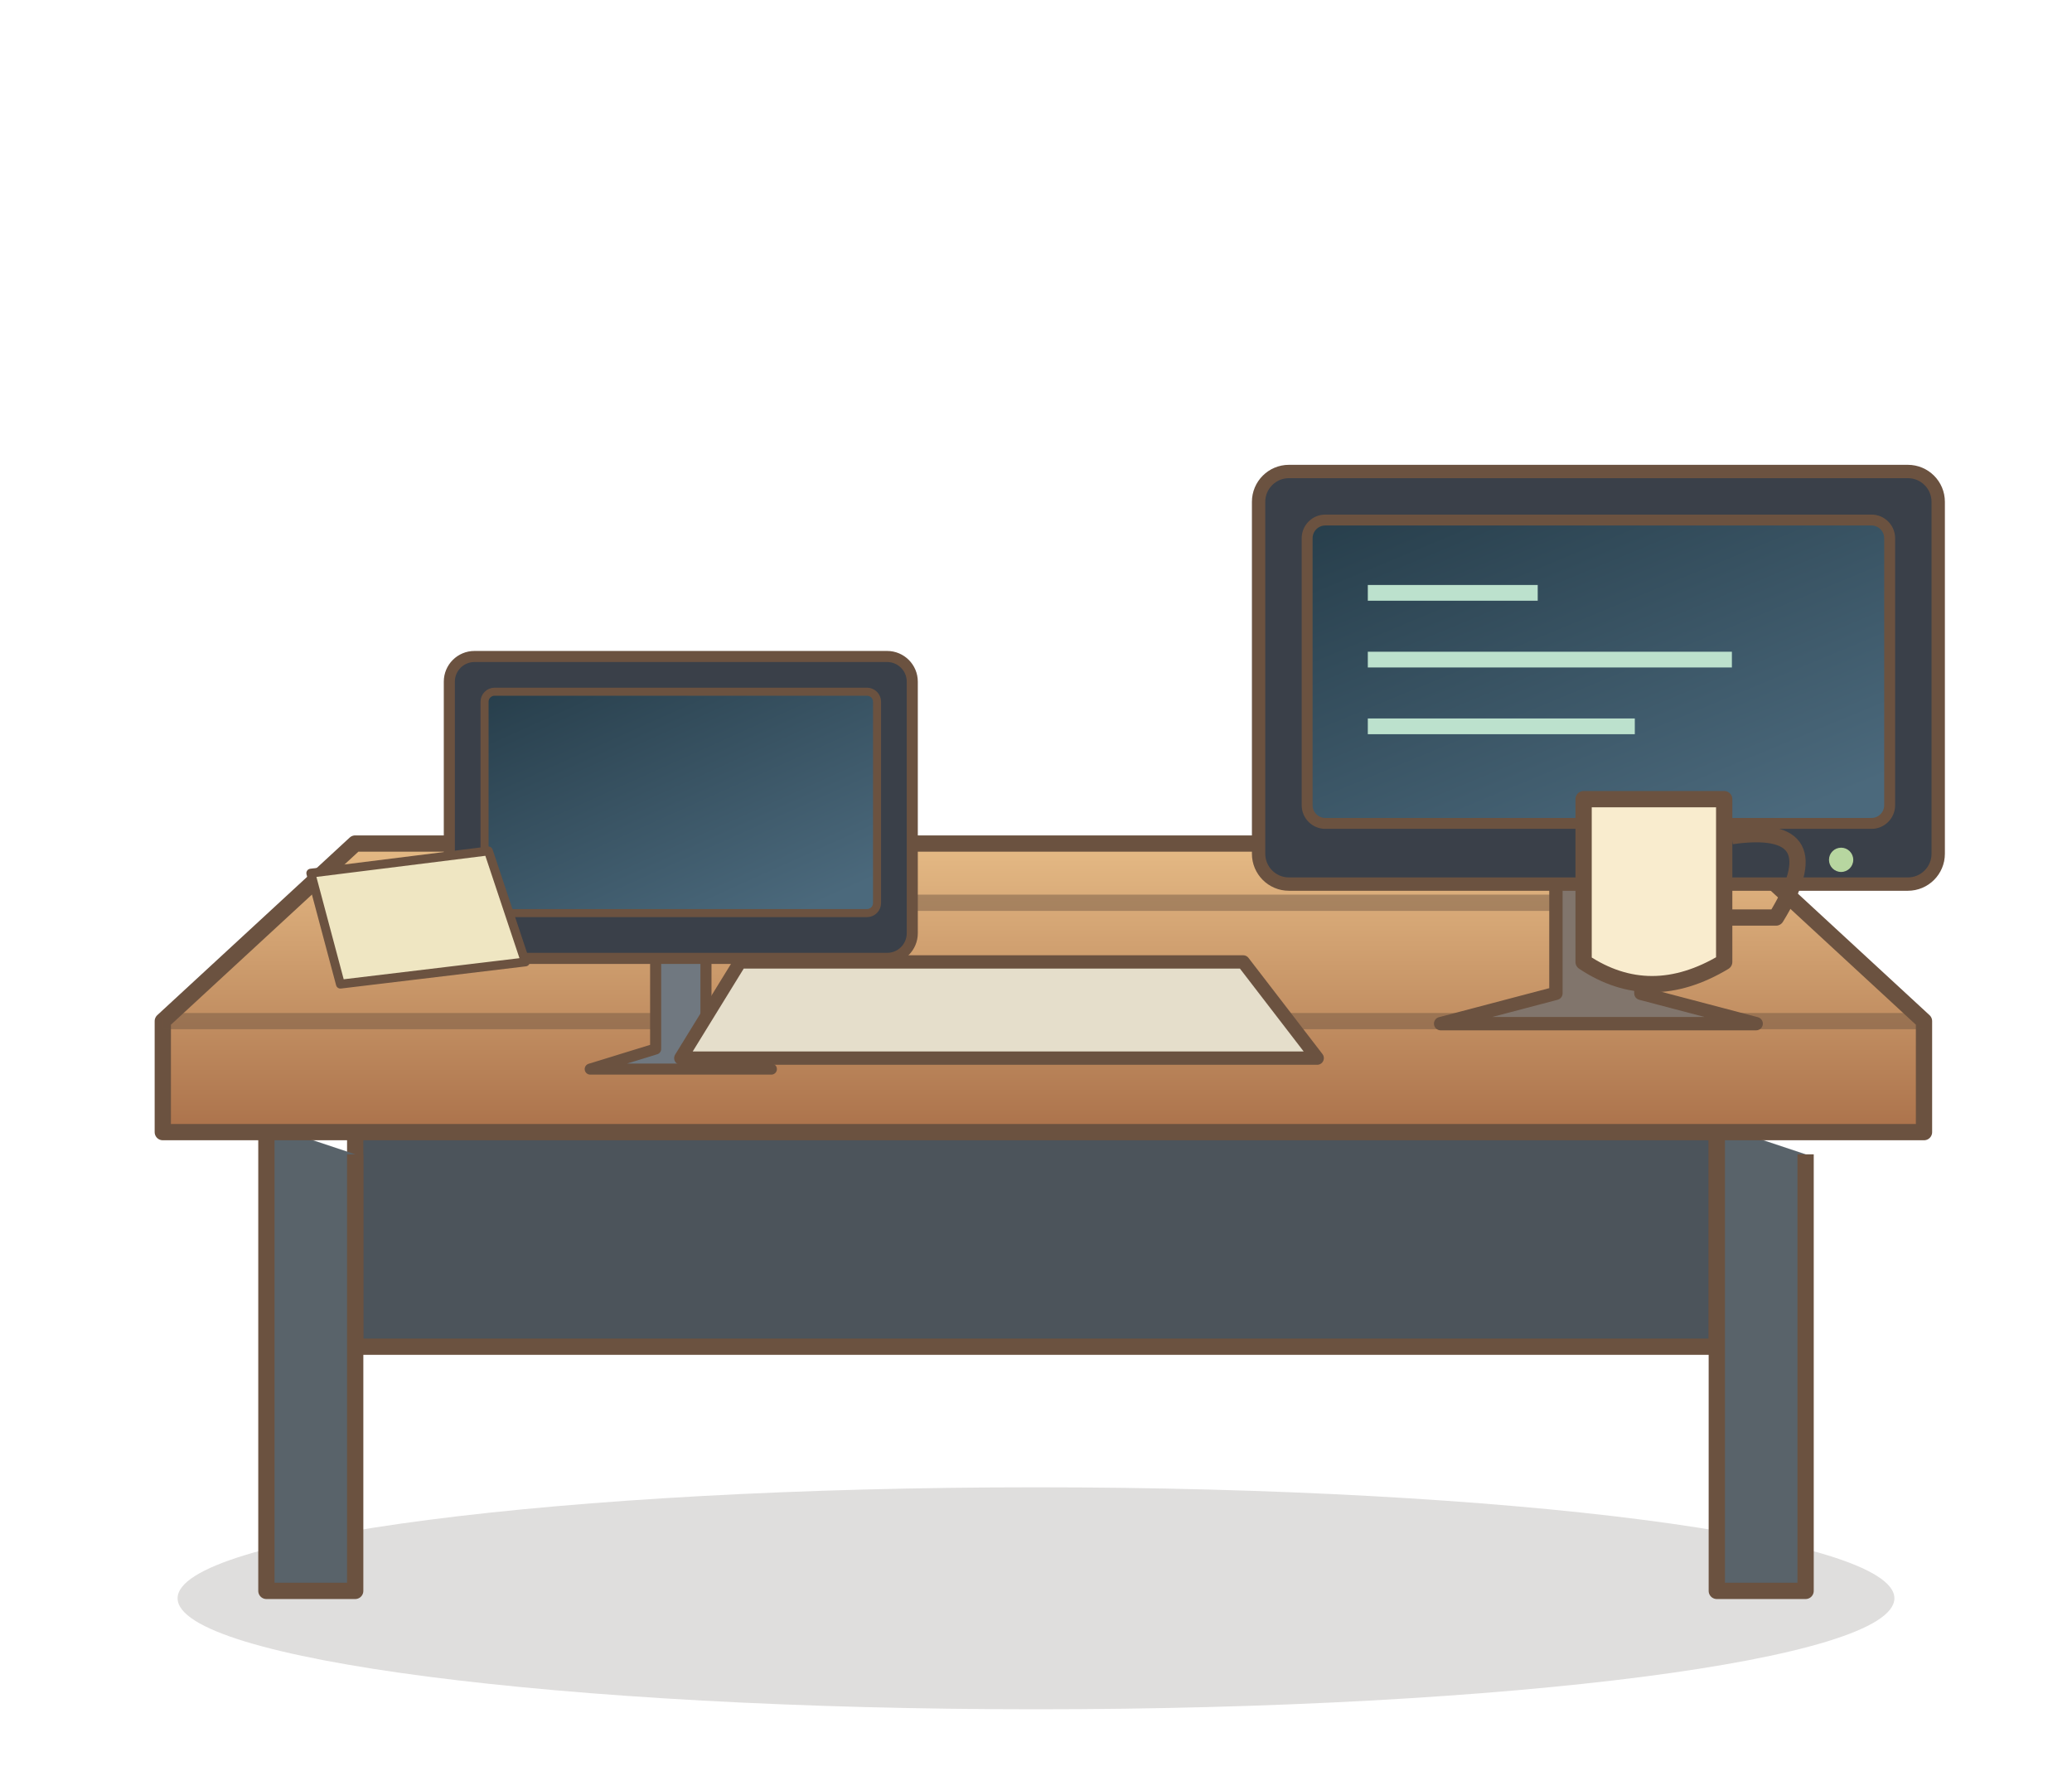
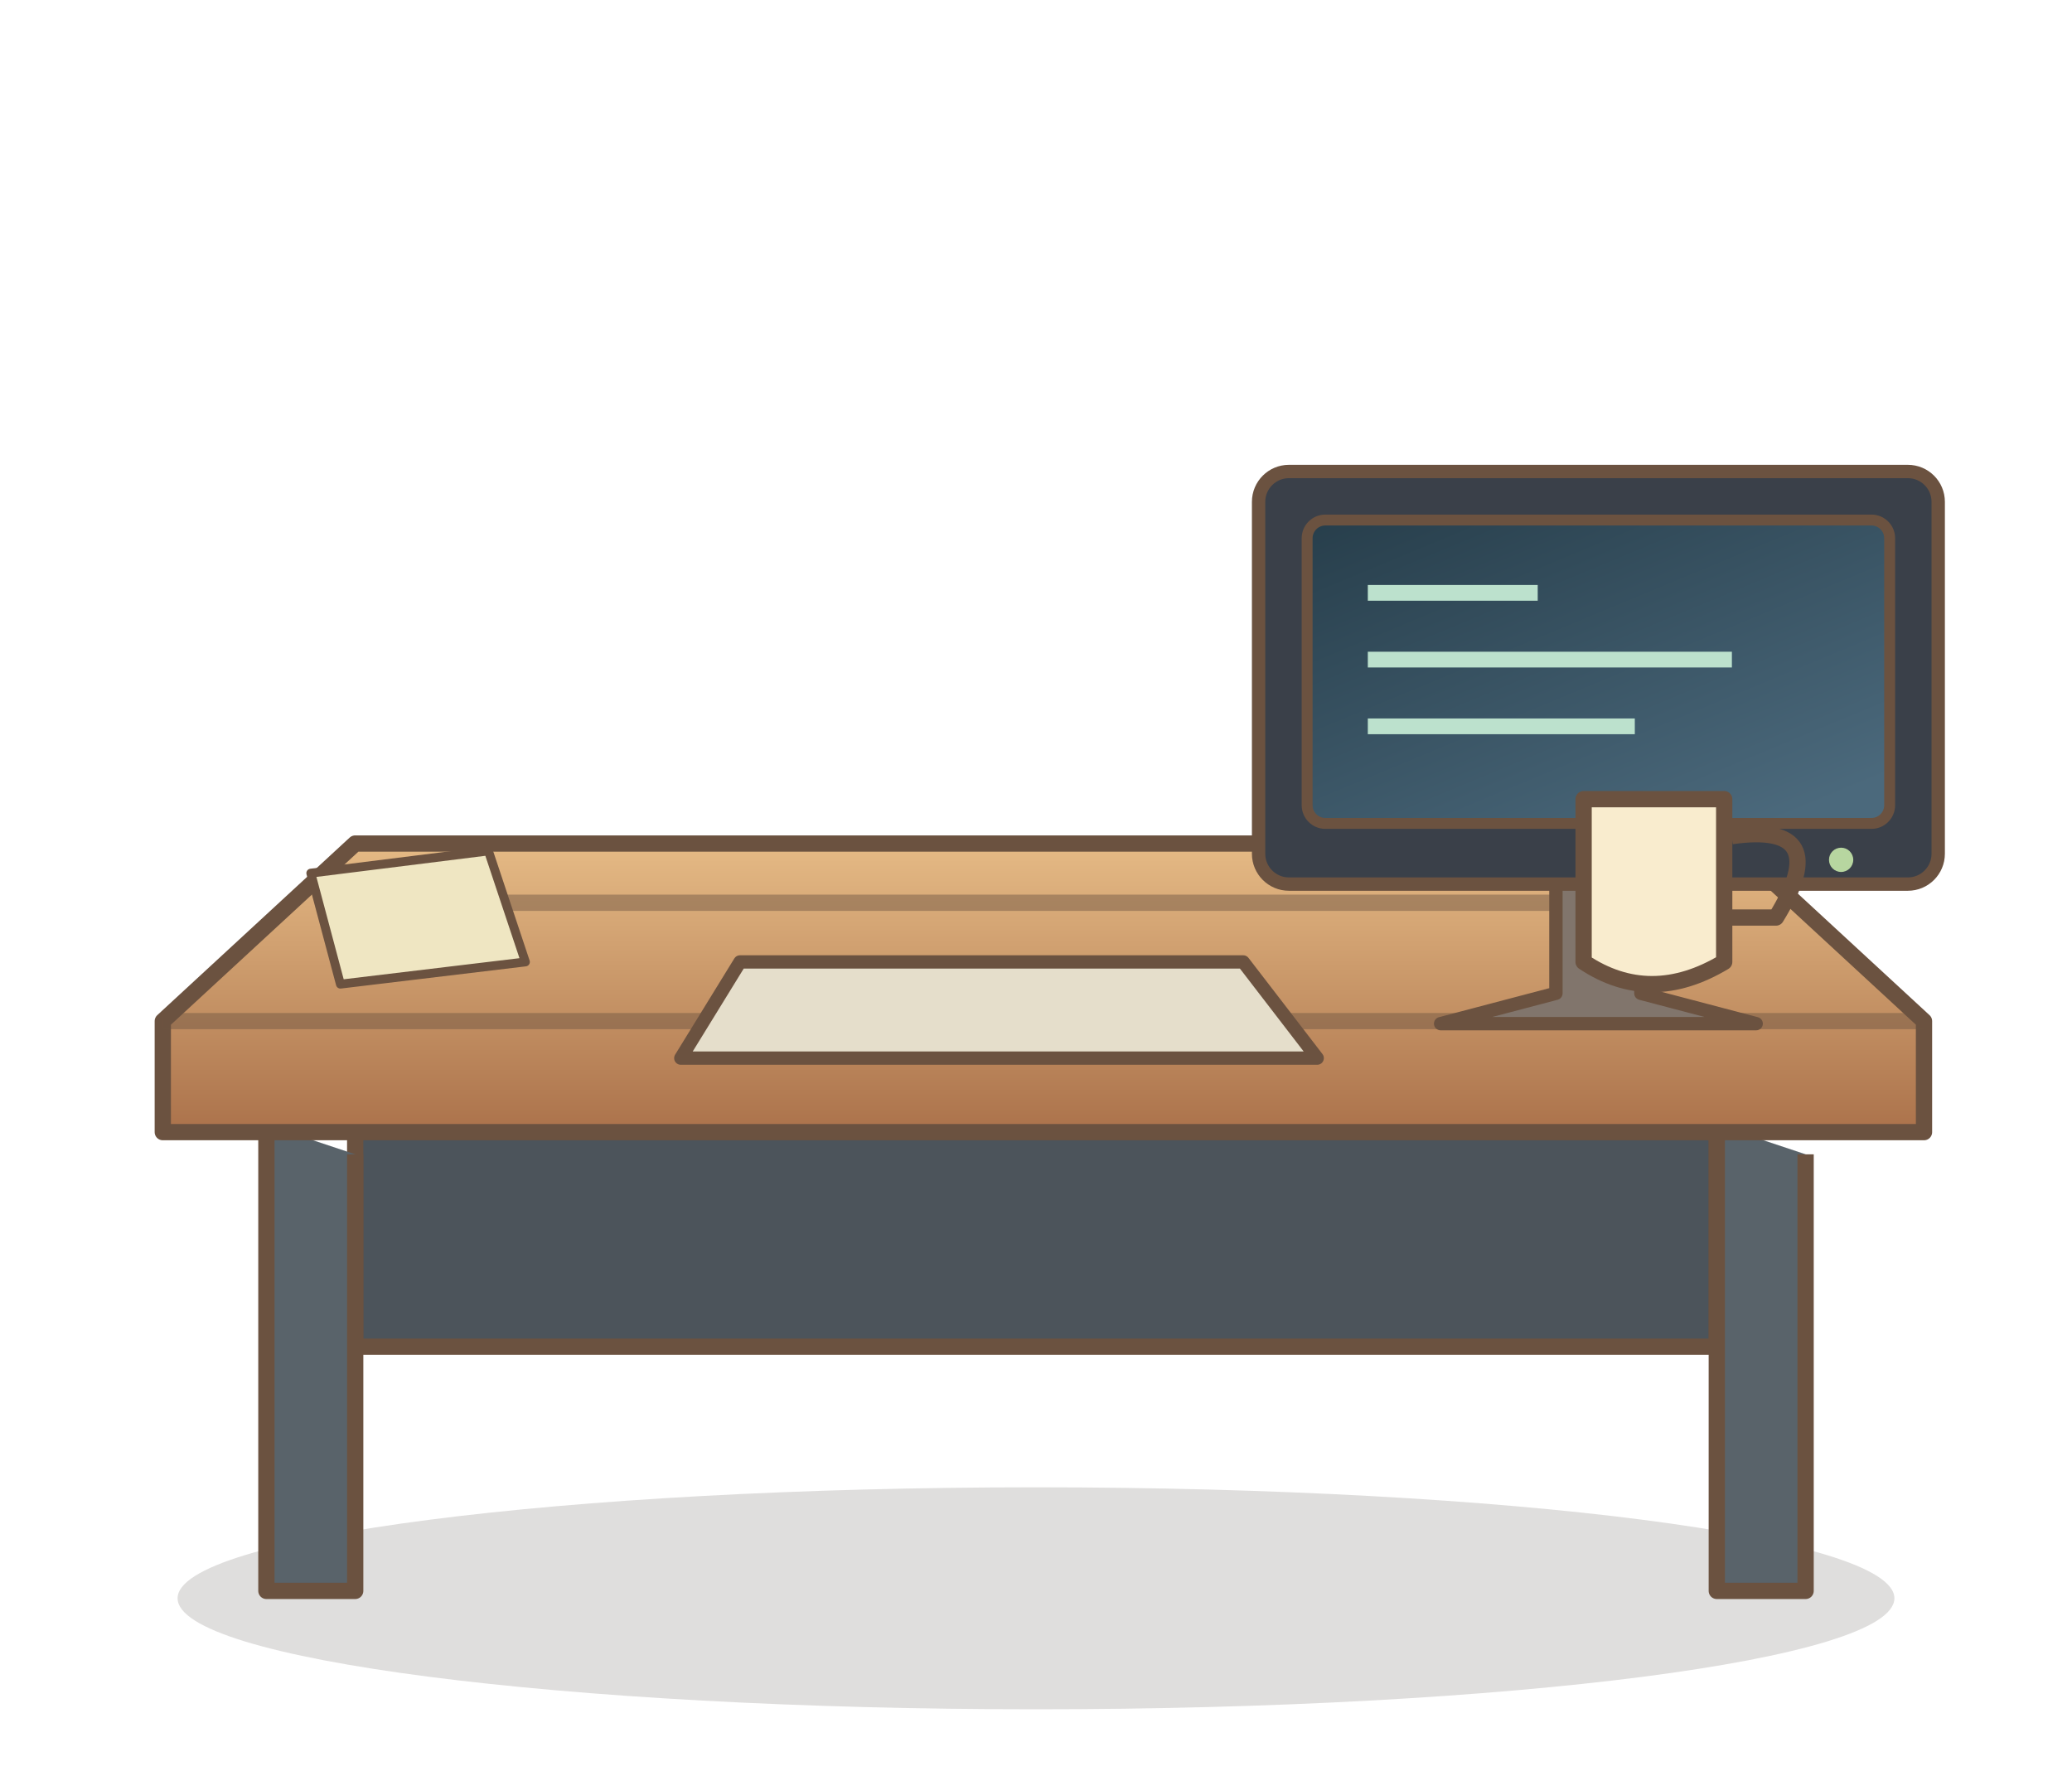
<svg xmlns="http://www.w3.org/2000/svg" viewBox="-140 -200 280 240">
  <defs>
    <linearGradient id="wood" x2="0" y2="1">
      <stop stop-color="#e5ba85" />
      <stop offset="1" stop-color="#ab724b" />
    </linearGradient>
    <linearGradient id="panel" x2="0" y2="1">
      <stop stop-color="#9c6946" />
      <stop offset="1" stop-color="#7d5236" />
    </linearGradient>
    <linearGradient id="screen" x2="0.8" y2="1">
      <stop stop-color="#273e4b" />
      <stop offset="1" stop-color="#4b697c" />
    </linearGradient>
    <linearGradient id="cloth" x2="0" y2="1">
      <stop stop-color="#b2ae94" />
      <stop offset="1" stop-color="#6c7366" />
    </linearGradient>
  </defs>
  <g stroke="#6b5240" stroke-width="2.2" stroke-linejoin="round">
    <ellipse cy="16" rx="116" ry="15" fill="#352b26" opacity=".16" stroke="none" />
    <path d="M-92 -52H92V-18H-92Z" fill="#4c545b" />
    <path d="M-104 -48V15H-92V-44M92 -48V15H104V-44" fill="#59636a" />
    <path d="M-118 -62L-92 -86H94L120 -62V-47H-118Z" fill="url(#wood)" />
    <path d="M-118 -62H120M-88 -78H90" fill="none" opacity=".45" />
    <g transform="translate(76,-10) scale(.82)">
      <path d="M-7 -92V-68L-26 -63H26L7 -68V-92" fill="#81756c" />
      <rect x="-56" y="-154" width="112" height="68" rx="5" fill="#3a4049" />
      <rect x="-48" y="-146" width="96" height="50" rx="3" fill="url(#screen)" stroke-width="1.8" />
      <path d="M-38 -134H-10M-38 -123H22M-38 -112H6" stroke="#bce1cd" stroke-width="2.6" />
      <circle cx="40" cy="-90" r="2" fill="#b7d6a0" stroke="none" />
    </g>
-     <g transform="translate(-48,-12) scale(.68)">
-       <path d="M-5 -90V-68L-18 -64H18L5 -68V-90" fill="#707880" />
-       <rect x="-46" y="-146" width="92" height="60" rx="5" fill="#3a4049" />
-       <rect x="-39" y="-139" width="78" height="44" rx="2" fill="url(#screen)" stroke-width="1.6" />
-     </g>
    <path d="M-40 -70H28L38 -57H-48Z" fill="#e5decb" stroke-width="1.8" />
    <path d="M74 -92H93V-70Q83 -64 74 -70Z" fill="#f9ecce" />
    <path d="M94 -87Q108 -89 100 -76H94" fill="none" />
    <path d="M-98 -82L-74 -85L-69 -70L-94 -67Z" fill="#efe6c2" stroke-width="1.2" />
  </g>
</svg>
